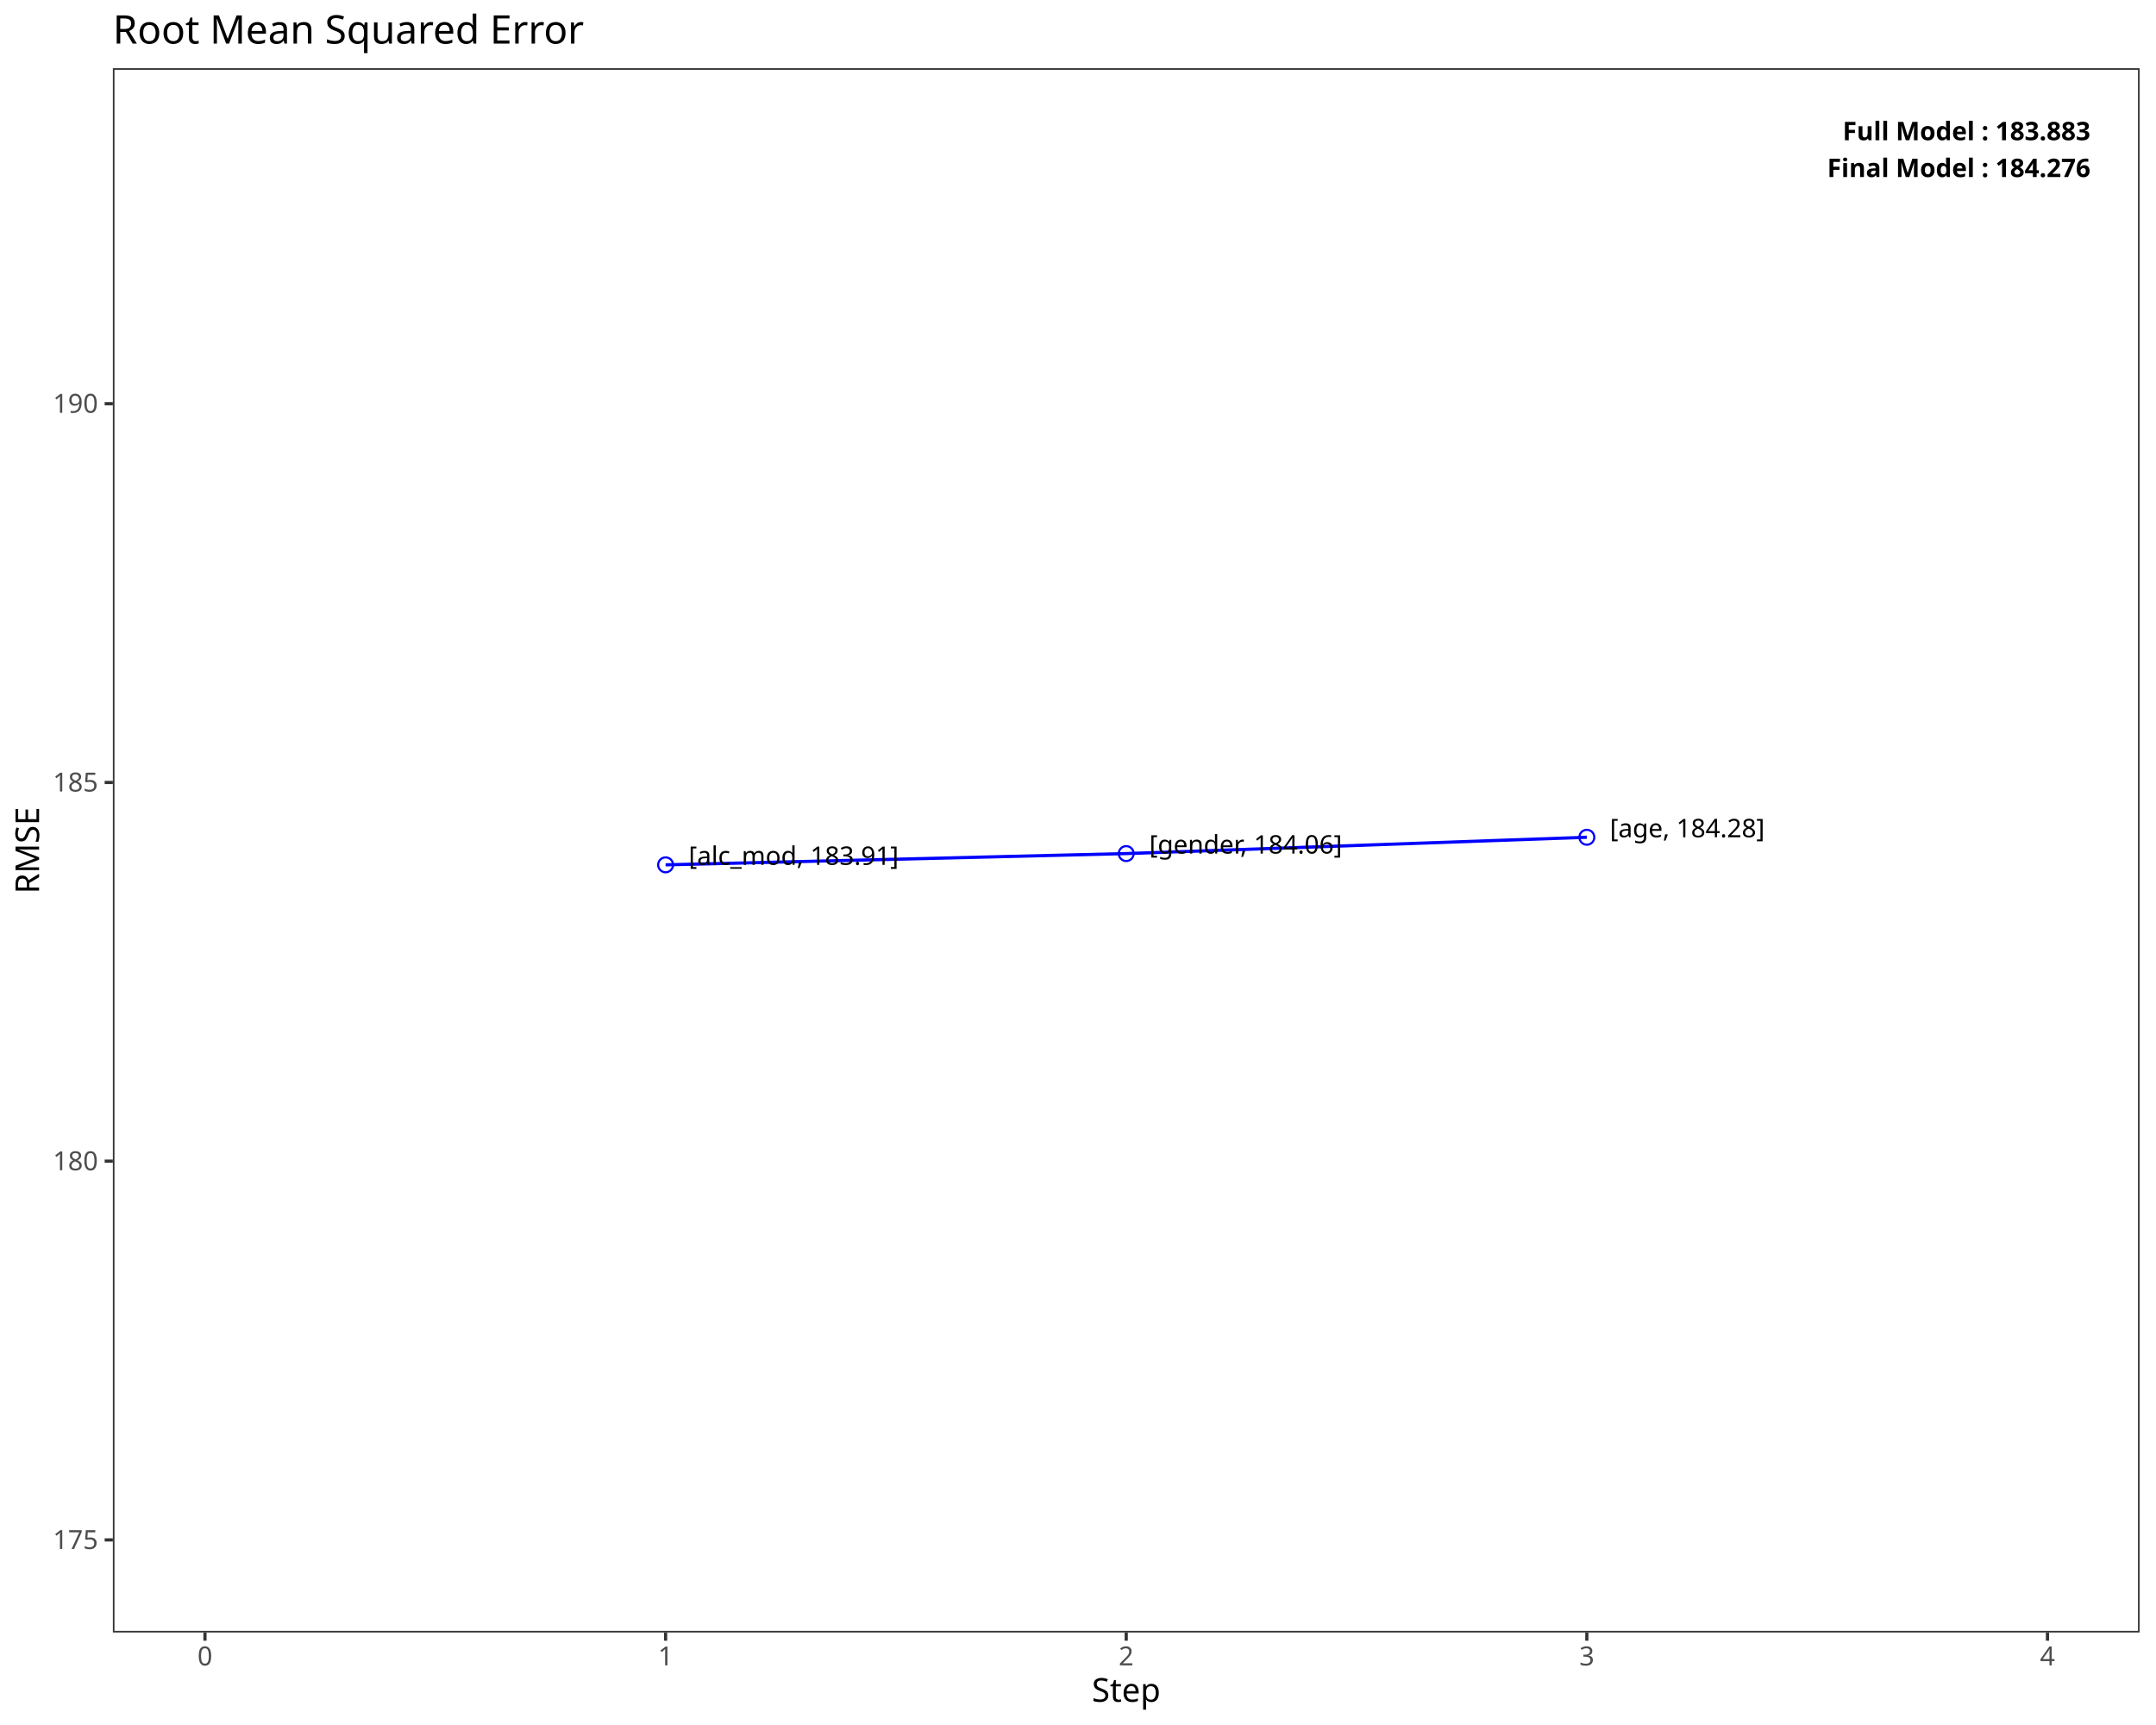
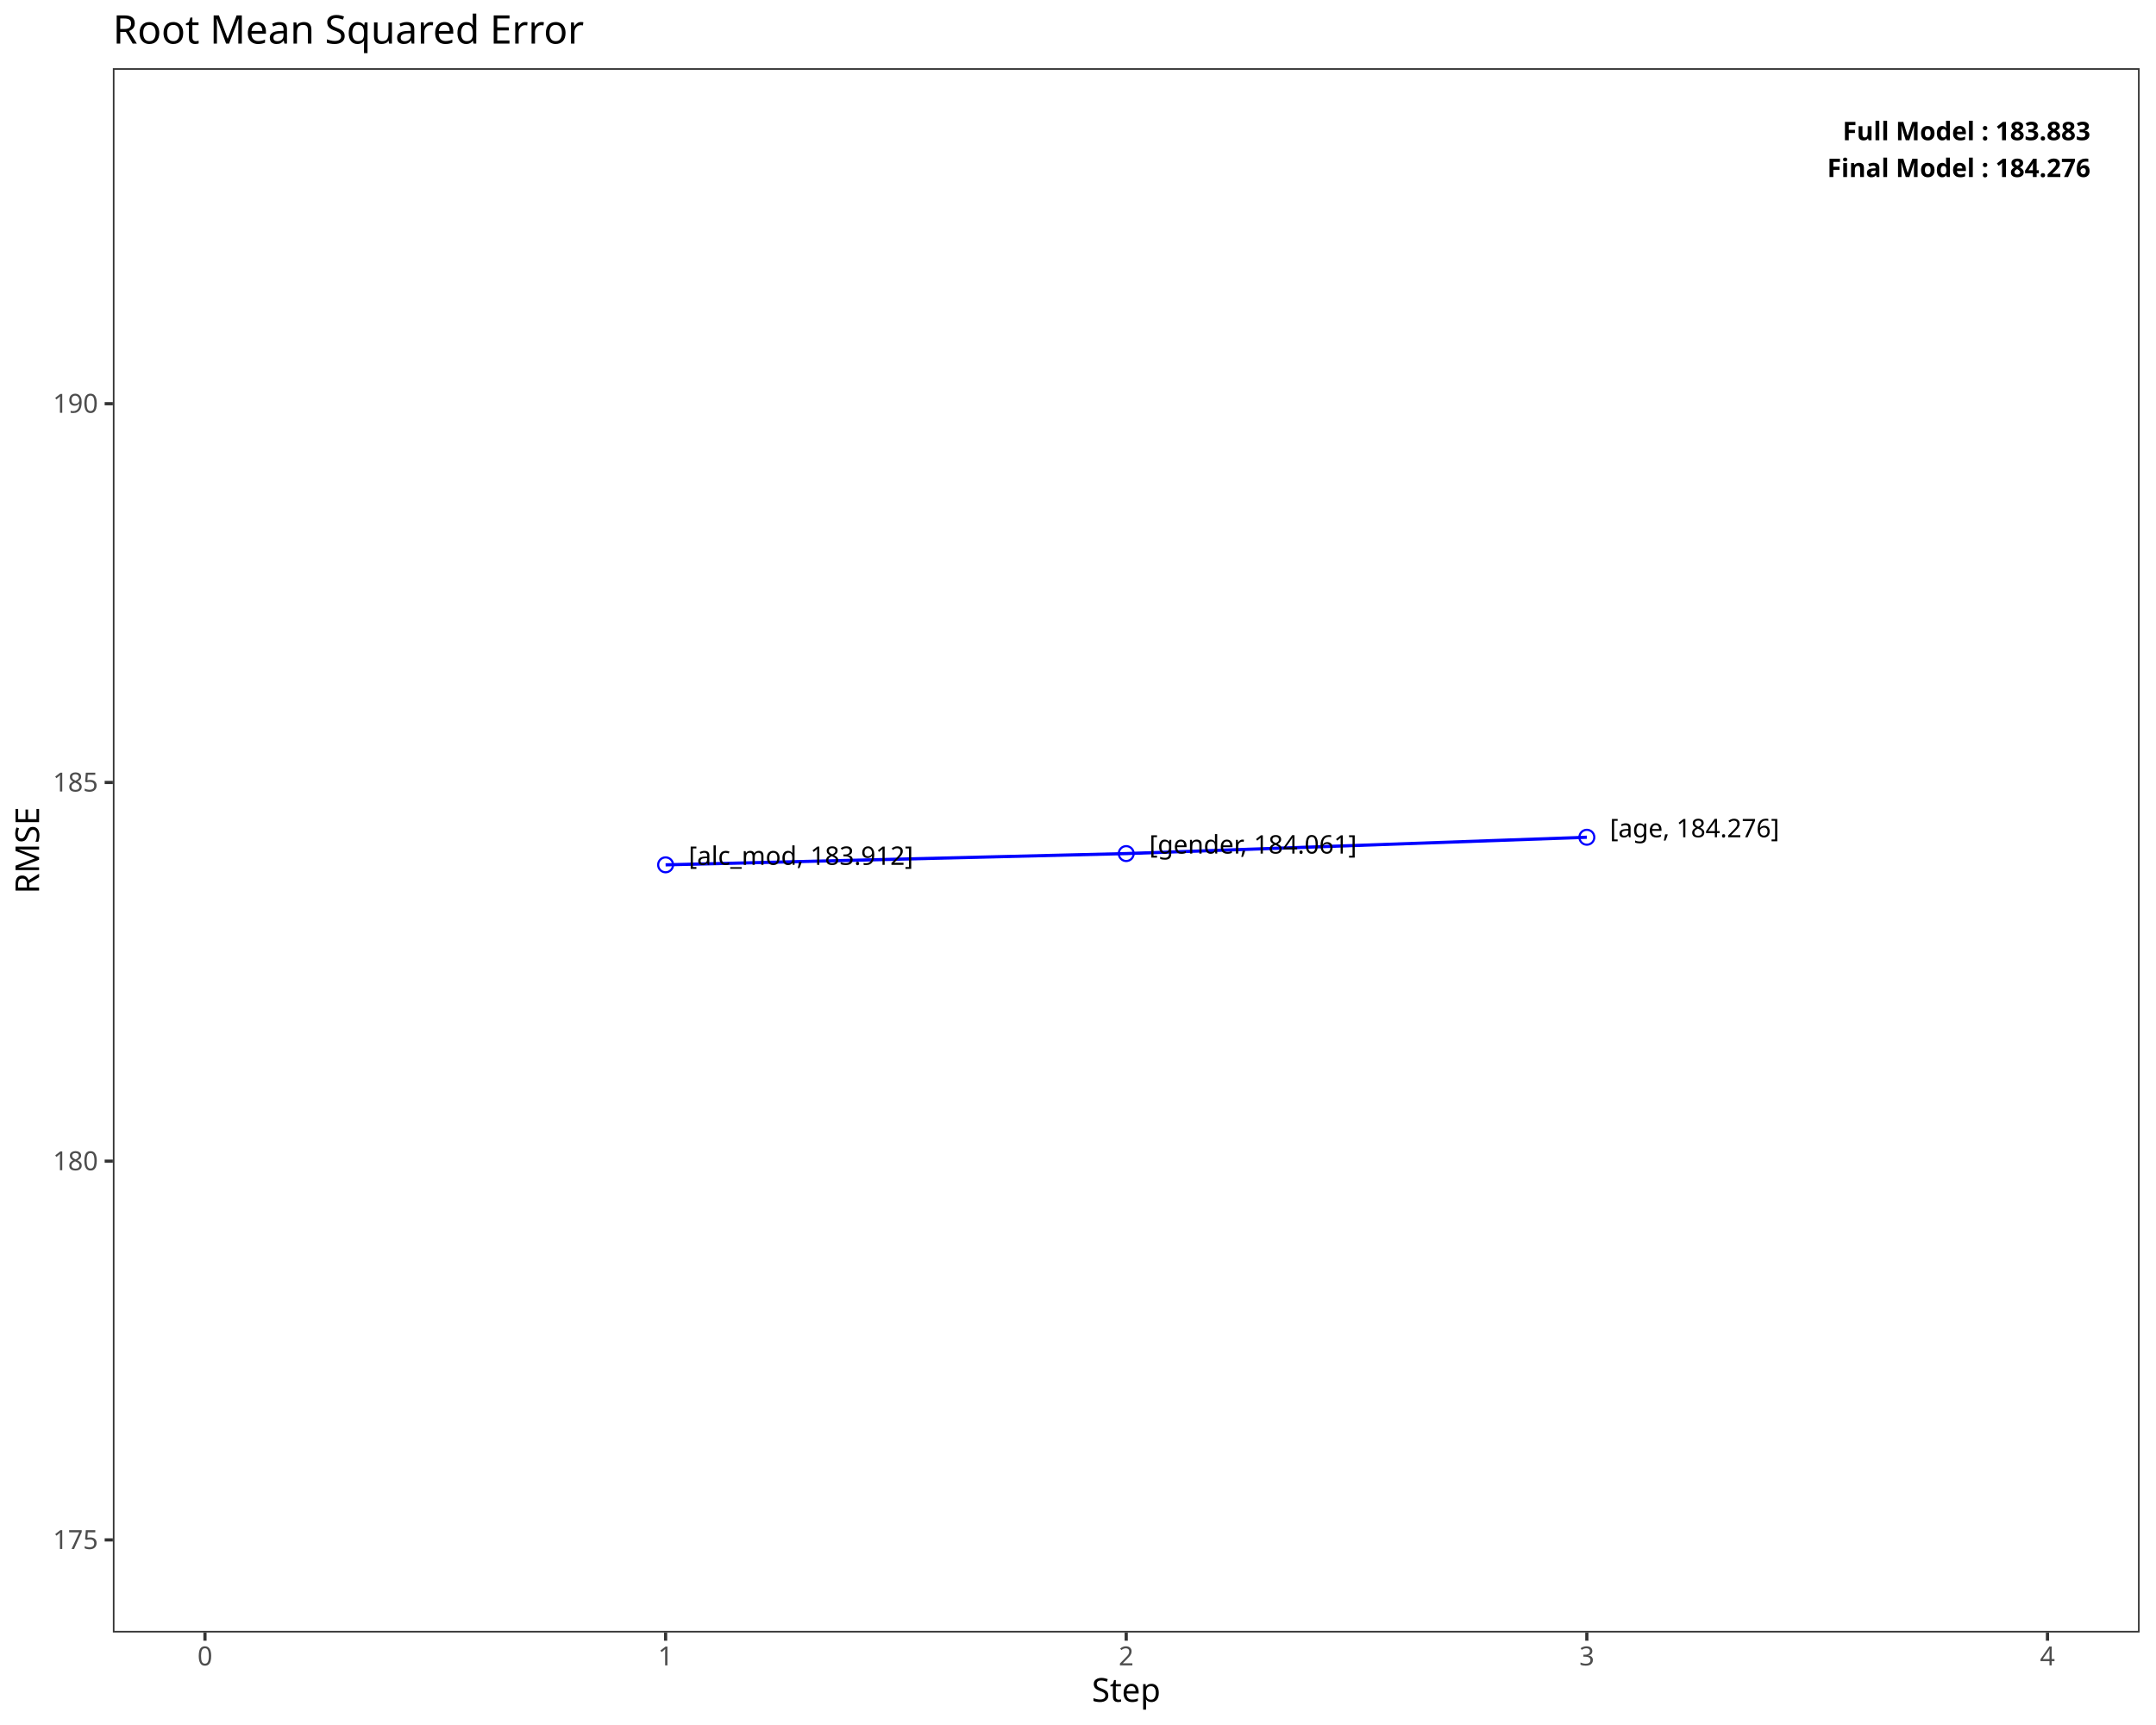
<svg xmlns="http://www.w3.org/2000/svg" class="svglite" data-engine-version="2.0" width="720.00pt" height="576.00pt" viewBox="0 0 720.00 576.00">
  <defs>
    <style type="text/css">
    .svglite line, .svglite polyline, .svglite polygon, .svglite path, .svglite rect, .svglite circle {
      fill: none;
      stroke: #000000;
      stroke-linecap: round;
      stroke-linejoin: round;
      stroke-miterlimit: 10.00;
    }
  </style>
  </defs>
  <rect width="100%" height="100%" style="stroke: none; fill: #FFFFFF;" />
  <defs>
    <clipPath id="cpMC4wMHw3MjAuMDB8MC4wMHw1NzYuMDA=">
      <rect x="0.00" y="0.00" width="720.00" height="576.00" />
    </clipPath>
  </defs>
  <g clip-path="url(#cpMC4wMHw3MjAuMDB8MC4wMHw1NzYuMDA=)">
    <rect x="0.00" y="0.00" width="720.00" height="576.00" style="stroke-width: 1.07; stroke: #FFFFFF; fill: #FFFFFF;" />
  </g>
  <defs>
    <clipPath id="cpMzcuNjl8NzE0LjUyfDIyLjc4fDU0NS4xMQ==">
      <rect x="37.69" y="22.78" width="676.83" height="522.33" />
    </clipPath>
  </defs>
  <g clip-path="url(#cpMzcuNjl8NzE0LjUyfDIyLjc4fDU0NS4xMQ==)">
    <rect x="37.69" y="22.78" width="676.83" height="522.33" style="stroke-width: 1.07; stroke: none; fill: #FFFFFF;" />
    <polyline points="222.28,288.78 376.10,285.02 529.93,279.57 " style="stroke-width: 1.07; stroke: #0000FF; stroke-linecap: butt;" />
    <circle cx="222.28" cy="288.78" r="2.49" style="stroke-width: 0.71; stroke: #0000FF;" />
    <circle cx="376.10" cy="285.02" r="2.49" style="stroke-width: 0.71; stroke: #0000FF;" />
    <circle cx="529.93" cy="279.57" r="2.49" style="stroke-width: 0.71; stroke: #0000FF;" />
-     <text x="229.97" y="288.78" style="font-size: 8.54px; font-family: sans;" textLength="67.86px" lengthAdjust="spacingAndGlyphs">[alc_mod, 183.91]</text>
-     <text x="383.80" y="285.02" style="font-size: 8.54px; font-family: sans;" textLength="62.17px" lengthAdjust="spacingAndGlyphs">[gender, 184.06]</text>
-     <text x="537.62" y="279.57" style="font-size: 8.54px; font-family: sans;" textLength="49.84px" lengthAdjust="spacingAndGlyphs">[age, 184.28]</text>
+     <text x="229.97" y="288.78" style="font-size: 8.54px; font-family: sans;" textLength="72.61px" lengthAdjust="spacingAndGlyphs">[alc_mod, 183.912]</text>
+     <text x="383.80" y="285.02" style="font-size: 8.54px; font-family: sans;" textLength="66.92px" lengthAdjust="spacingAndGlyphs">[gender, 184.061]</text>
+     <text x="537.62" y="279.57" style="font-size: 8.54px; font-family: sans;" textLength="54.58px" lengthAdjust="spacingAndGlyphs">[age, 184.276]</text>
    <text x="698.10" y="46.82" text-anchor="end" style="font-size: 8.54px; font-weight: bold; font-family: sans;" textLength="82.09px" lengthAdjust="spacingAndGlyphs"> Full Model  : 183.883</text>
    <text x="698.10" y="59.12" text-anchor="end" style="font-size: 8.54px; font-weight: bold; font-family: sans;" textLength="82.09px" lengthAdjust="spacingAndGlyphs">Final Model : 184.276</text>
    <rect x="37.69" y="22.78" width="676.83" height="522.33" style="stroke-width: 1.07; stroke: #333333;" />
  </g>
  <g clip-path="url(#cpMC4wMHw3MjAuMDB8MC4wMHw1NzYuMDA=)">
    <text x="32.76" y="517.23" text-anchor="end" style="font-size: 8.80px; fill: #4D4D4D; font-family: sans;" textLength="14.68px" lengthAdjust="spacingAndGlyphs">175</text>
    <text x="32.76" y="390.76" text-anchor="end" style="font-size: 8.80px; fill: #4D4D4D; font-family: sans;" textLength="14.68px" lengthAdjust="spacingAndGlyphs">180</text>
    <text x="32.76" y="264.29" text-anchor="end" style="font-size: 8.80px; fill: #4D4D4D; font-family: sans;" textLength="14.68px" lengthAdjust="spacingAndGlyphs">185</text>
    <text x="32.76" y="137.83" text-anchor="end" style="font-size: 8.80px; fill: #4D4D4D; font-family: sans;" textLength="14.68px" lengthAdjust="spacingAndGlyphs">190</text>
    <polyline points="34.95,514.20 37.69,514.20 " style="stroke-width: 1.07; stroke: #333333; stroke-linecap: butt;" />
    <polyline points="34.95,387.73 37.69,387.73 " style="stroke-width: 1.07; stroke: #333333; stroke-linecap: butt;" />
    <polyline points="34.95,261.27 37.69,261.27 " style="stroke-width: 1.07; stroke: #333333; stroke-linecap: butt;" />
    <polyline points="34.95,134.80 37.69,134.80 " style="stroke-width: 1.07; stroke: #333333; stroke-linecap: butt;" />
    <polyline points="68.45,547.85 68.45,545.11 " style="stroke-width: 1.07; stroke: #333333; stroke-linecap: butt;" />
    <polyline points="222.28,547.85 222.28,545.11 " style="stroke-width: 1.07; stroke: #333333; stroke-linecap: butt;" />
    <polyline points="376.10,547.85 376.10,545.11 " style="stroke-width: 1.07; stroke: #333333; stroke-linecap: butt;" />
    <polyline points="529.93,547.85 529.93,545.11 " style="stroke-width: 1.07; stroke: #333333; stroke-linecap: butt;" />
    <polyline points="683.76,547.85 683.76,545.11 " style="stroke-width: 1.07; stroke: #333333; stroke-linecap: butt;" />
    <text x="68.45" y="556.10" text-anchor="middle" style="font-size: 8.80px; fill: #4D4D4D; font-family: sans;" textLength="4.89px" lengthAdjust="spacingAndGlyphs">0</text>
    <text x="222.28" y="556.10" text-anchor="middle" style="font-size: 8.80px; fill: #4D4D4D; font-family: sans;" textLength="4.89px" lengthAdjust="spacingAndGlyphs">1</text>
    <text x="376.10" y="556.10" text-anchor="middle" style="font-size: 8.80px; fill: #4D4D4D; font-family: sans;" textLength="4.89px" lengthAdjust="spacingAndGlyphs">2</text>
    <text x="529.93" y="556.10" text-anchor="middle" style="font-size: 8.80px; fill: #4D4D4D; font-family: sans;" textLength="4.89px" lengthAdjust="spacingAndGlyphs">3</text>
    <text x="683.76" y="556.10" text-anchor="middle" style="font-size: 8.80px; fill: #4D4D4D; font-family: sans;" textLength="4.89px" lengthAdjust="spacingAndGlyphs">4</text>
    <text x="376.10" y="568.24" text-anchor="middle" style="font-size: 11.00px; font-family: sans;" textLength="22.63px" lengthAdjust="spacingAndGlyphs">Step</text>
    <text transform="translate(13.05,283.95) rotate(-90)" text-anchor="middle" style="font-size: 11.00px; font-family: sans;" textLength="31.79px" lengthAdjust="spacingAndGlyphs">RMSE</text>
    <text x="37.69" y="14.56" style="font-size: 13.20px; font-family: sans;" textLength="151.16px" lengthAdjust="spacingAndGlyphs">Root Mean Squared Error</text>
  </g>
</svg>
